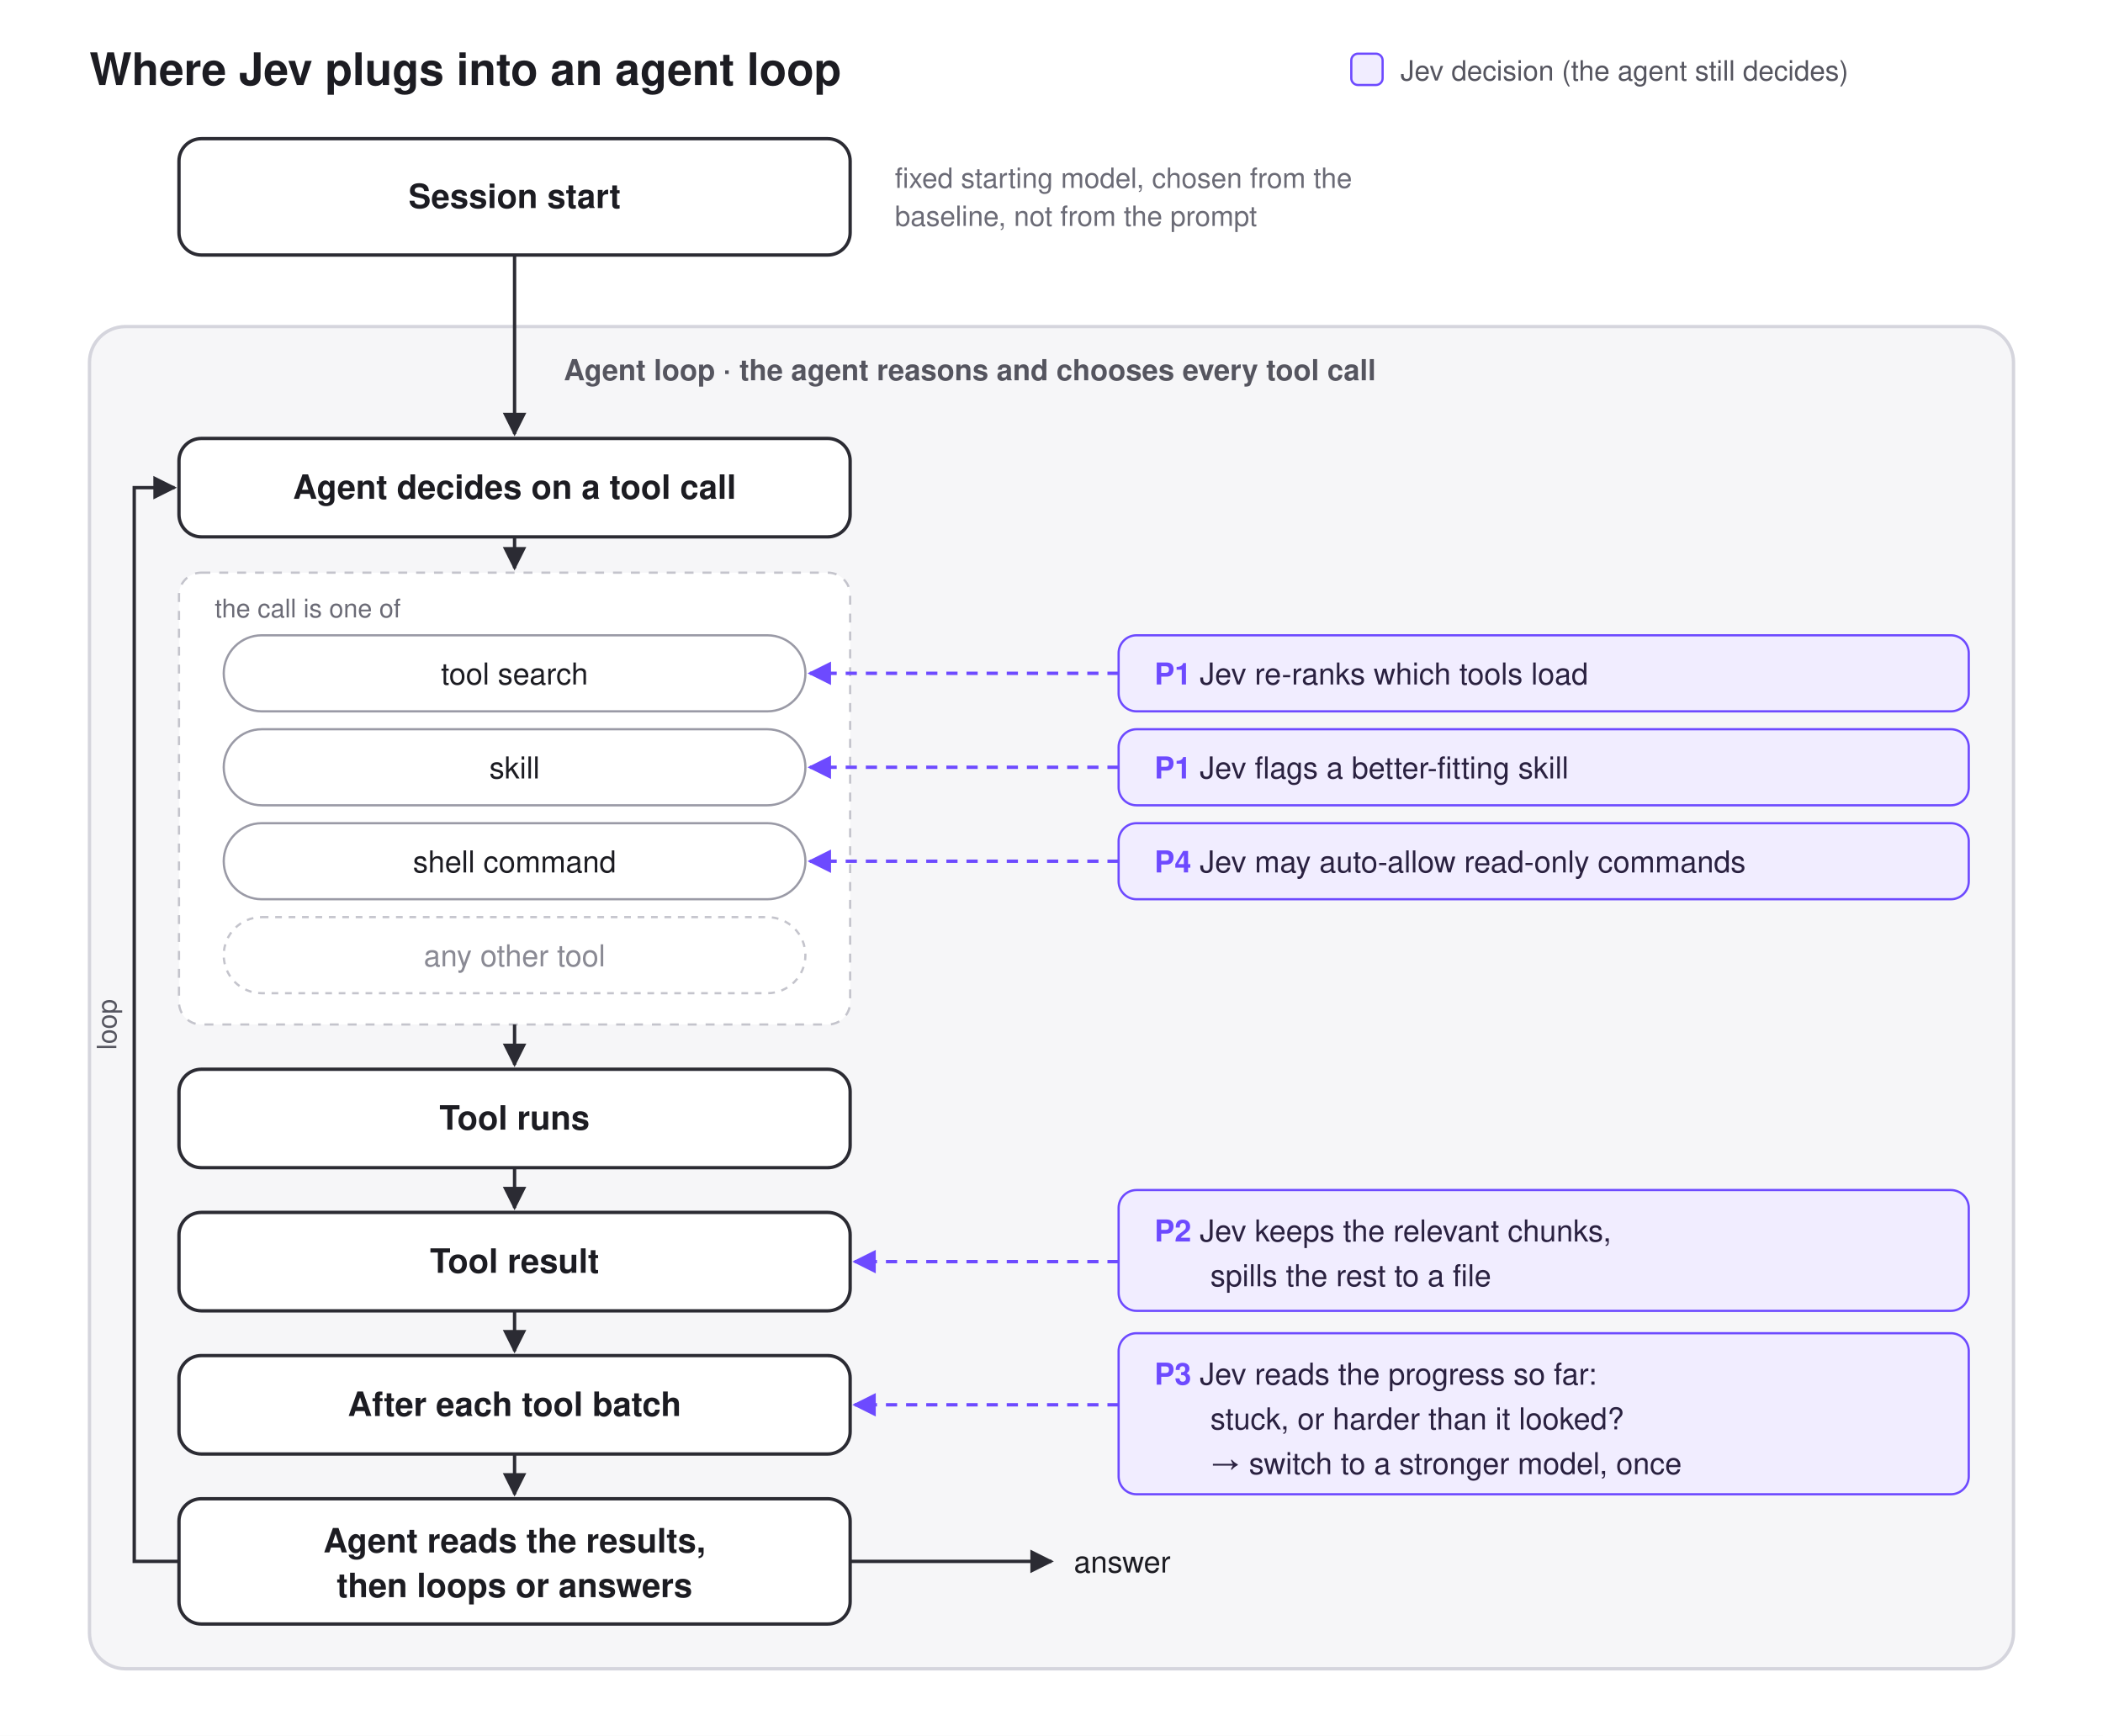
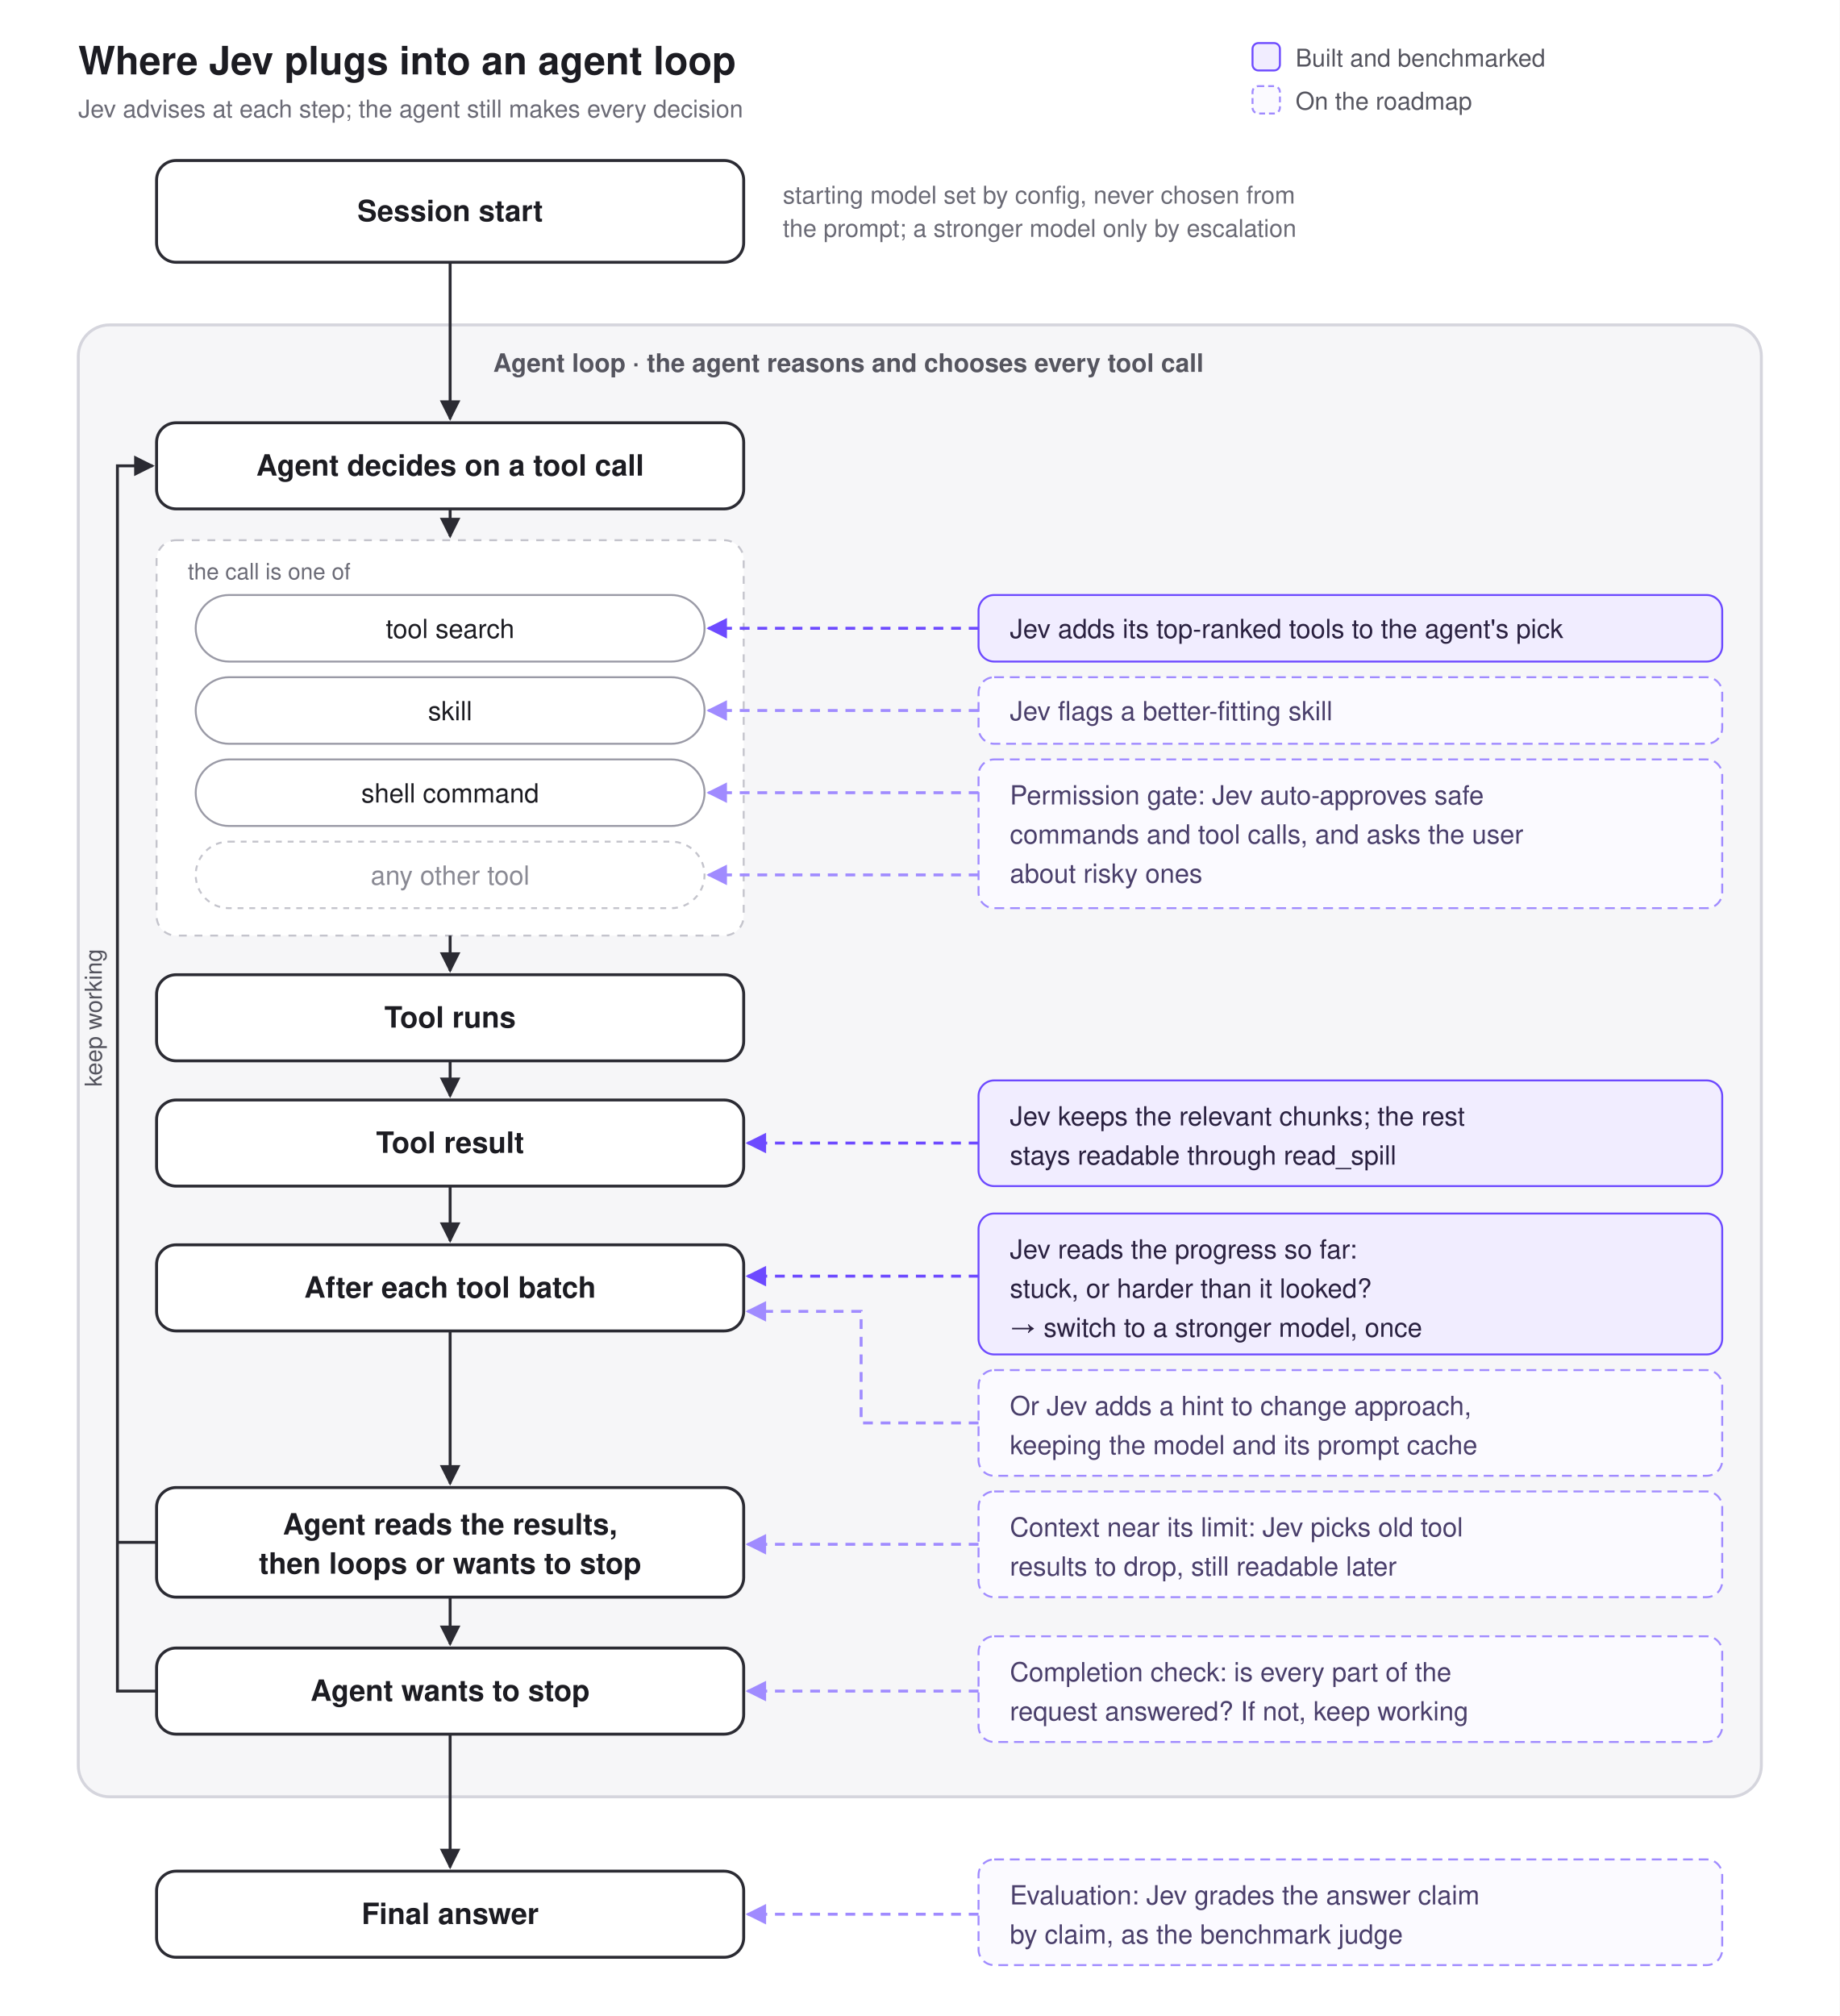
- <svg xmlns="http://www.w3.org/2000/svg" width="940" height="776" viewBox="0 0 940 776" font-family="system-ui, -apple-system, 'Segoe UI', Helvetica, Arial, sans-serif">
+ <svg xmlns="http://www.w3.org/2000/svg" width="940" height="1030" viewBox="0 0 940 1030" font-family="system-ui, -apple-system, 'Segoe UI', Helvetica, Arial, sans-serif">
  <defs>
    <marker id="flow" viewBox="0 0 10 10" refX="9" refY="5" markerWidth="7" markerHeight="7" orient="auto-start-reverse">
      <path d="M0,0 L10,5 L0,10 z" fill="#2B2B33" />
    </marker>
    <marker id="jev" viewBox="0 0 10 10" refX="9" refY="5" markerWidth="7" markerHeight="7" orient="auto-start-reverse">
      <path d="M0,0 L10,5 L0,10 z" fill="#6D4AFF" />
    </marker>
+     <marker id="plan" viewBox="0 0 10 10" refX="9" refY="5" markerWidth="7" markerHeight="7" orient="auto-start-reverse">
+       <path d="M0,0 L10,5 L0,10 z" fill="#A08BFF" />
+     </marker>
  </defs>
-   <rect width="940" height="776" fill="#FFFFFF" />
+   <rect width="940" height="1030" fill="#FFFFFF" />
  <text x="40" y="38" font-size="20" font-weight="600" fill="#1C1C22">Where Jev plugs into an agent loop</text>
-   <rect x="604" y="24" width="14" height="14" rx="3" fill="#F1EDFF" stroke="#6D4AFF" />
-   <text x="626" y="36" font-size="12.5" fill="#55555F">Jev decision (the agent still decides)</text>
-   <rect x="80" y="62" width="300" height="52" rx="10" fill="#FFFFFF" stroke="#2B2B33" stroke-width="1.5" />
-   <text x="230" y="93" font-size="15" font-weight="600" fill="#1C1C22" text-anchor="middle">Session start</text>
-   <text x="400" y="84" font-size="12.5" fill="#6B6B76">fixed starting model, chosen from the</text>
-   <text x="400" y="101" font-size="12.5" fill="#6B6B76">baseline, not from the prompt</text>
-   <rect x="40" y="146" width="860" height="600" rx="16" fill="#F6F6F8" stroke="#D5D5DD" stroke-width="1.5" />
-   <text x="252" y="170" font-size="13" font-weight="600" fill="#55555F">Agent loop · the agent reasons and chooses every tool call</text>
-   <line x1="230" y1="114" x2="230" y2="194" stroke="#2B2B33" stroke-width="1.5" marker-end="url(#flow)" />
-   <rect x="80" y="196" width="300" height="44" rx="10" fill="#FFFFFF" stroke="#2B2B33" stroke-width="1.5" />
-   <text x="230" y="223" font-size="15" font-weight="600" fill="#1C1C22" text-anchor="middle">Agent decides on a tool call</text>
-   <line x1="230" y1="240" x2="230" y2="254" stroke="#2B2B33" stroke-width="1.5" marker-end="url(#flow)" />
-   <rect x="80" y="256" width="300" height="202" rx="10" fill="#FFFFFF" stroke="#C4C4CC" stroke-dasharray="4 4" />
-   <text x="96" y="276" font-size="11.5" fill="#6B6B76">the call is one of</text>
-   <rect x="100" y="284" width="260" height="34" rx="17" fill="#FFFFFF" stroke="#9A9AA6" />
-   <text x="230" y="306" font-size="13.5" fill="#1C1C22" text-anchor="middle">tool search</text>
-   <rect x="100" y="326" width="260" height="34" rx="17" fill="#FFFFFF" stroke="#9A9AA6" />
-   <text x="230" y="348" font-size="13.5" fill="#1C1C22" text-anchor="middle">skill</text>
-   <rect x="100" y="368" width="260" height="34" rx="17" fill="#FFFFFF" stroke="#9A9AA6" />
-   <text x="230" y="390" font-size="13.5" fill="#1C1C22" text-anchor="middle">shell command</text>
-   <rect x="100" y="410" width="260" height="34" rx="17" fill="#FFFFFF" stroke="#C4C4CC" stroke-dasharray="3 3" />
-   <text x="230" y="432" font-size="13.5" fill="#8A8A94" text-anchor="middle">any other tool</text>
-   <line x1="230" y1="458" x2="230" y2="476" stroke="#2B2B33" stroke-width="1.5" marker-end="url(#flow)" />
-   <rect x="80" y="478" width="300" height="44" rx="10" fill="#FFFFFF" stroke="#2B2B33" stroke-width="1.5" />
-   <text x="230" y="505" font-size="15" font-weight="600" fill="#1C1C22" text-anchor="middle">Tool runs</text>
-   <line x1="230" y1="522" x2="230" y2="540" stroke="#2B2B33" stroke-width="1.5" marker-end="url(#flow)" />
-   <rect x="80" y="542" width="300" height="44" rx="10" fill="#FFFFFF" stroke="#2B2B33" stroke-width="1.5" />
-   <text x="230" y="569" font-size="15" font-weight="600" fill="#1C1C22" text-anchor="middle">Tool result</text>
-   <line x1="230" y1="586" x2="230" y2="604" stroke="#2B2B33" stroke-width="1.5" marker-end="url(#flow)" />
-   <rect x="80" y="606" width="300" height="44" rx="10" fill="#FFFFFF" stroke="#2B2B33" stroke-width="1.5" />
-   <text x="230" y="633" font-size="15" font-weight="600" fill="#1C1C22" text-anchor="middle">After each tool batch</text>
-   <line x1="230" y1="650" x2="230" y2="668" stroke="#2B2B33" stroke-width="1.5" marker-end="url(#flow)" />
-   <rect x="80" y="670" width="300" height="56" rx="10" fill="#FFFFFF" stroke="#2B2B33" stroke-width="1.5" />
-   <text x="230" y="694" font-size="15" font-weight="600" fill="#1C1C22" text-anchor="middle">Agent reads the results,</text>
-   <text x="230" y="714" font-size="15" font-weight="600" fill="#1C1C22" text-anchor="middle">then loops or answers</text>
-   <path d="M80,698 H60 V218 H78" fill="none" stroke="#2B2B33" stroke-width="1.5" marker-end="url(#flow)" />
-   <text x="52" y="458" font-size="12" fill="#55555F" text-anchor="middle" transform="rotate(-90 52 458)">loop</text>
-   <line x1="380" y1="698" x2="470" y2="698" stroke="#2B2B33" stroke-width="1.5" marker-end="url(#flow)" />
-   <text x="480" y="703" font-size="13.5" fill="#1C1C22">answer</text>
+   <text x="40" y="60" font-size="12.5" fill="#6B6B76">Jev advises at each step; the agent still makes every decision</text>
+   <rect x="640" y="22" width="14" height="14" rx="3" fill="#F1EDFF" stroke="#6D4AFF" />
+   <text x="662" y="34" font-size="12.5" fill="#55555F">Built and benchmarked</text>
+   <rect x="640" y="44" width="14" height="14" rx="3" fill="#FBFAFF" stroke="#A08BFF" stroke-dasharray="3 2" />
+   <text x="662" y="56" font-size="12.5" fill="#55555F">On the roadmap</text>
+   <rect x="80" y="82" width="300" height="52" rx="10" fill="#FFFFFF" stroke="#2B2B33" stroke-width="1.5" />
+   <text x="230" y="113" font-size="15" font-weight="600" fill="#1C1C22" text-anchor="middle">Session start</text>
+   <text x="400" y="104" font-size="12.5" fill="#6B6B76">starting model set by config, never chosen from</text>
+   <text x="400" y="121" font-size="12.5" fill="#6B6B76">the prompt; a stronger model only by escalation</text>
+   <rect x="40" y="166" width="860" height="752" rx="16" fill="#F6F6F8" stroke="#D5D5DD" stroke-width="1.5" />
+   <text x="252" y="190" font-size="13" font-weight="600" fill="#55555F">Agent loop · the agent reasons and chooses every tool call</text>
+   <line x1="230" y1="134" x2="230" y2="214" stroke="#2B2B33" stroke-width="1.5" marker-end="url(#flow)" />
+   <rect x="80" y="216" width="300" height="44" rx="10" fill="#FFFFFF" stroke="#2B2B33" stroke-width="1.5" />
+   <text x="230" y="243" font-size="15" font-weight="600" fill="#1C1C22" text-anchor="middle">Agent decides on a tool call</text>
+   <line x1="230" y1="260" x2="230" y2="274" stroke="#2B2B33" stroke-width="1.5" marker-end="url(#flow)" />
+   <rect x="80" y="276" width="300" height="202" rx="10" fill="#FFFFFF" stroke="#C4C4CC" stroke-dasharray="4 4" />
+   <text x="96" y="296" font-size="11.5" fill="#6B6B76">the call is one of</text>
+   <rect x="100" y="304" width="260" height="34" rx="17" fill="#FFFFFF" stroke="#9A9AA6" />
+   <text x="230" y="326" font-size="13.5" fill="#1C1C22" text-anchor="middle">tool search</text>
+   <rect x="100" y="346" width="260" height="34" rx="17" fill="#FFFFFF" stroke="#9A9AA6" />
+   <text x="230" y="368" font-size="13.5" fill="#1C1C22" text-anchor="middle">skill</text>
+   <rect x="100" y="388" width="260" height="34" rx="17" fill="#FFFFFF" stroke="#9A9AA6" />
+   <text x="230" y="410" font-size="13.5" fill="#1C1C22" text-anchor="middle">shell command</text>
+   <rect x="100" y="430" width="260" height="34" rx="17" fill="#FFFFFF" stroke="#C4C4CC" stroke-dasharray="3 3" />
+   <text x="230" y="452" font-size="13.5" fill="#8A8A94" text-anchor="middle">any other tool</text>
+   <line x1="230" y1="478" x2="230" y2="496" stroke="#2B2B33" stroke-width="1.5" marker-end="url(#flow)" />
+   <rect x="80" y="498" width="300" height="44" rx="10" fill="#FFFFFF" stroke="#2B2B33" stroke-width="1.5" />
+   <text x="230" y="525" font-size="15" font-weight="600" fill="#1C1C22" text-anchor="middle">Tool runs</text>
+   <line x1="230" y1="542" x2="230" y2="560" stroke="#2B2B33" stroke-width="1.5" marker-end="url(#flow)" />
+   <rect x="80" y="562" width="300" height="44" rx="10" fill="#FFFFFF" stroke="#2B2B33" stroke-width="1.5" />
+   <text x="230" y="589" font-size="15" font-weight="600" fill="#1C1C22" text-anchor="middle">Tool result</text>
+   <line x1="230" y1="606" x2="230" y2="634" stroke="#2B2B33" stroke-width="1.5" marker-end="url(#flow)" />
+   <rect x="80" y="636" width="300" height="44" rx="10" fill="#FFFFFF" stroke="#2B2B33" stroke-width="1.5" />
+   <text x="230" y="663" font-size="15" font-weight="600" fill="#1C1C22" text-anchor="middle">After each tool batch</text>
+   <line x1="230" y1="680" x2="230" y2="758" stroke="#2B2B33" stroke-width="1.5" marker-end="url(#flow)" />
+   <rect x="80" y="760" width="300" height="56" rx="10" fill="#FFFFFF" stroke="#2B2B33" stroke-width="1.5" />
+   <text x="230" y="784" font-size="15" font-weight="600" fill="#1C1C22" text-anchor="middle">Agent reads the results,</text>
+   <text x="230" y="804" font-size="15" font-weight="600" fill="#1C1C22" text-anchor="middle">then loops or wants to stop</text>
+   <line x1="230" y1="816" x2="230" y2="840" stroke="#2B2B33" stroke-width="1.5" marker-end="url(#flow)" />
+   <rect x="80" y="842" width="300" height="44" rx="10" fill="#FFFFFF" stroke="#2B2B33" stroke-width="1.5" />
+   <text x="230" y="869" font-size="15" font-weight="600" fill="#1C1C22" text-anchor="middle">Agent wants to stop</text>
+   <path d="M80,864 H60 V238 H78" fill="none" stroke="#2B2B33" stroke-width="1.5" marker-end="url(#flow)" />
+   <line x1="80" y1="788" x2="60" y2="788" stroke="#2B2B33" stroke-width="1.5" />
+   <text x="52" y="520" font-size="12" fill="#55555F" text-anchor="middle" transform="rotate(-90 52 520)">keep working</text>
+   <line x1="230" y1="886" x2="230" y2="954" stroke="#2B2B33" stroke-width="1.5" marker-end="url(#flow)" />
+   <rect x="80" y="956" width="300" height="44" rx="10" fill="#FFFFFF" stroke="#2B2B33" stroke-width="1.5" />
+   <text x="230" y="983" font-size="15" font-weight="600" fill="#1C1C22" text-anchor="middle">Final answer</text>
  <g font-size="13.5" fill="#2A2140">
-     <rect x="500" y="284" width="380" height="34" rx="8" fill="#F1EDFF" stroke="#6D4AFF" />
-     <text x="516" y="306">
-       <tspan font-weight="700" fill="#6D4AFF">P1</tspan>  Jev re-ranks which tools load</text>
-     <line x1="500" y1="301" x2="362" y2="301" stroke="#6D4AFF" stroke-width="1.5" stroke-dasharray="5 4" marker-end="url(#jev)" />
-     <rect x="500" y="326" width="380" height="34" rx="8" fill="#F1EDFF" stroke="#6D4AFF" />
-     <text x="516" y="348">
-       <tspan font-weight="700" fill="#6D4AFF">P1</tspan>  Jev flags a better-fitting skill</text>
-     <line x1="500" y1="343" x2="362" y2="343" stroke="#6D4AFF" stroke-width="1.5" stroke-dasharray="5 4" marker-end="url(#jev)" />
-     <rect x="500" y="368" width="380" height="34" rx="8" fill="#F1EDFF" stroke="#6D4AFF" />
-     <text x="516" y="390">
-       <tspan font-weight="700" fill="#6D4AFF">P4</tspan>  Jev may auto-allow read-only commands</text>
-     <line x1="500" y1="385" x2="362" y2="385" stroke="#6D4AFF" stroke-width="1.5" stroke-dasharray="5 4" marker-end="url(#jev)" />
-     <rect x="500" y="532" width="380" height="54" rx="8" fill="#F1EDFF" stroke="#6D4AFF" />
-     <text x="516" y="555">
-       <tspan font-weight="700" fill="#6D4AFF">P2</tspan>  Jev keeps the relevant chunks,</text>
-     <text x="541" y="575">spills the rest to a file</text>
-     <line x1="500" y1="564" x2="382" y2="564" stroke="#6D4AFF" stroke-width="1.5" stroke-dasharray="5 4" marker-end="url(#jev)" />
-     <rect x="500" y="596" width="380" height="72" rx="8" fill="#F1EDFF" stroke="#6D4AFF" />
-     <text x="516" y="619">
-       <tspan font-weight="700" fill="#6D4AFF">P3</tspan>  Jev reads the progress so far:</text>
-     <text x="541" y="639">stuck, or harder than it looked?</text>
-     <text x="541" y="659">→ switch to a stronger model, once</text>
-     <line x1="500" y1="628" x2="382" y2="628" stroke="#6D4AFF" stroke-width="1.5" stroke-dasharray="5 4" marker-end="url(#jev)" />
+     <rect x="500" y="304" width="380" height="34" rx="8" fill="#F1EDFF" stroke="#6D4AFF" />
+     <text x="516" y="326">Jev adds its top-ranked tools to the agent's pick</text>
+     <line x1="500" y1="321" x2="362" y2="321" stroke="#6D4AFF" stroke-width="1.5" stroke-dasharray="5 4" marker-end="url(#jev)" />
+     <rect x="500" y="552" width="380" height="54" rx="8" fill="#F1EDFF" stroke="#6D4AFF" />
+     <text x="516" y="575">Jev keeps the relevant chunks; the rest</text>
+     <text x="516" y="595">stays readable through read_spill</text>
+     <line x1="500" y1="584" x2="382" y2="584" stroke="#6D4AFF" stroke-width="1.5" stroke-dasharray="5 4" marker-end="url(#jev)" />
+     <rect x="500" y="620" width="380" height="72" rx="8" fill="#F1EDFF" stroke="#6D4AFF" />
+     <text x="516" y="643">Jev reads the progress so far:</text>
+     <text x="516" y="663">stuck, or harder than it looked?</text>
+     <text x="516" y="683">→ switch to a stronger model, once</text>
+     <line x1="500" y1="652" x2="382" y2="652" stroke="#6D4AFF" stroke-width="1.5" stroke-dasharray="5 4" marker-end="url(#jev)" />
+   </g>
+   <g font-size="13.5" fill="#4A3F6B">
+     <rect x="500" y="346" width="380" height="34" rx="8" fill="#FBFAFF" stroke="#A08BFF" stroke-dasharray="5 3" />
+     <text x="516" y="368">Jev flags a better-fitting skill</text>
+     <line x1="500" y1="363" x2="362" y2="363" stroke="#A08BFF" stroke-width="1.5" stroke-dasharray="5 4" marker-end="url(#plan)" />
+     <rect x="500" y="388" width="380" height="76" rx="8" fill="#FBFAFF" stroke="#A08BFF" stroke-dasharray="5 3" />
+     <text x="516" y="411">Permission gate: Jev auto-approves safe</text>
+     <text x="516" y="431">commands and tool calls, and asks the user</text>
+     <text x="516" y="451">about risky ones</text>
+     <line x1="500" y1="405" x2="362" y2="405" stroke="#A08BFF" stroke-width="1.5" stroke-dasharray="5 4" marker-end="url(#plan)" />
+     <line x1="500" y1="447" x2="362" y2="447" stroke="#A08BFF" stroke-width="1.5" stroke-dasharray="5 4" marker-end="url(#plan)" />
+     <rect x="500" y="700" width="380" height="54" rx="8" fill="#FBFAFF" stroke="#A08BFF" stroke-dasharray="5 3" />
+     <text x="516" y="723">Or Jev adds a hint to change approach,</text>
+     <text x="516" y="743">keeping the model and its prompt cache</text>
+     <path d="M500,727 H440 V670 H382" fill="none" stroke="#A08BFF" stroke-width="1.5" stroke-dasharray="5 4" marker-end="url(#plan)" />
+     <rect x="500" y="762" width="380" height="54" rx="8" fill="#FBFAFF" stroke="#A08BFF" stroke-dasharray="5 3" />
+     <text x="516" y="785">Context near its limit: Jev picks old tool</text>
+     <text x="516" y="805">results to drop, still readable later</text>
+     <line x1="500" y1="789" x2="382" y2="789" stroke="#A08BFF" stroke-width="1.5" stroke-dasharray="5 4" marker-end="url(#plan)" />
+     <rect x="500" y="836" width="380" height="54" rx="8" fill="#FBFAFF" stroke="#A08BFF" stroke-dasharray="5 3" />
+     <text x="516" y="859">Completion check: is every part of the</text>
+     <text x="516" y="879">request answered? If not, keep working</text>
+     <line x1="500" y1="864" x2="382" y2="864" stroke="#A08BFF" stroke-width="1.5" stroke-dasharray="5 4" marker-end="url(#plan)" />
+     <rect x="500" y="950" width="380" height="54" rx="8" fill="#FBFAFF" stroke="#A08BFF" stroke-dasharray="5 3" />
+     <text x="516" y="973">Evaluation: Jev grades the answer claim</text>
+     <text x="516" y="993">by claim, as the benchmark judge</text>
+     <line x1="500" y1="978" x2="382" y2="978" stroke="#A08BFF" stroke-width="1.5" stroke-dasharray="5 4" marker-end="url(#plan)" />
  </g>
</svg>
